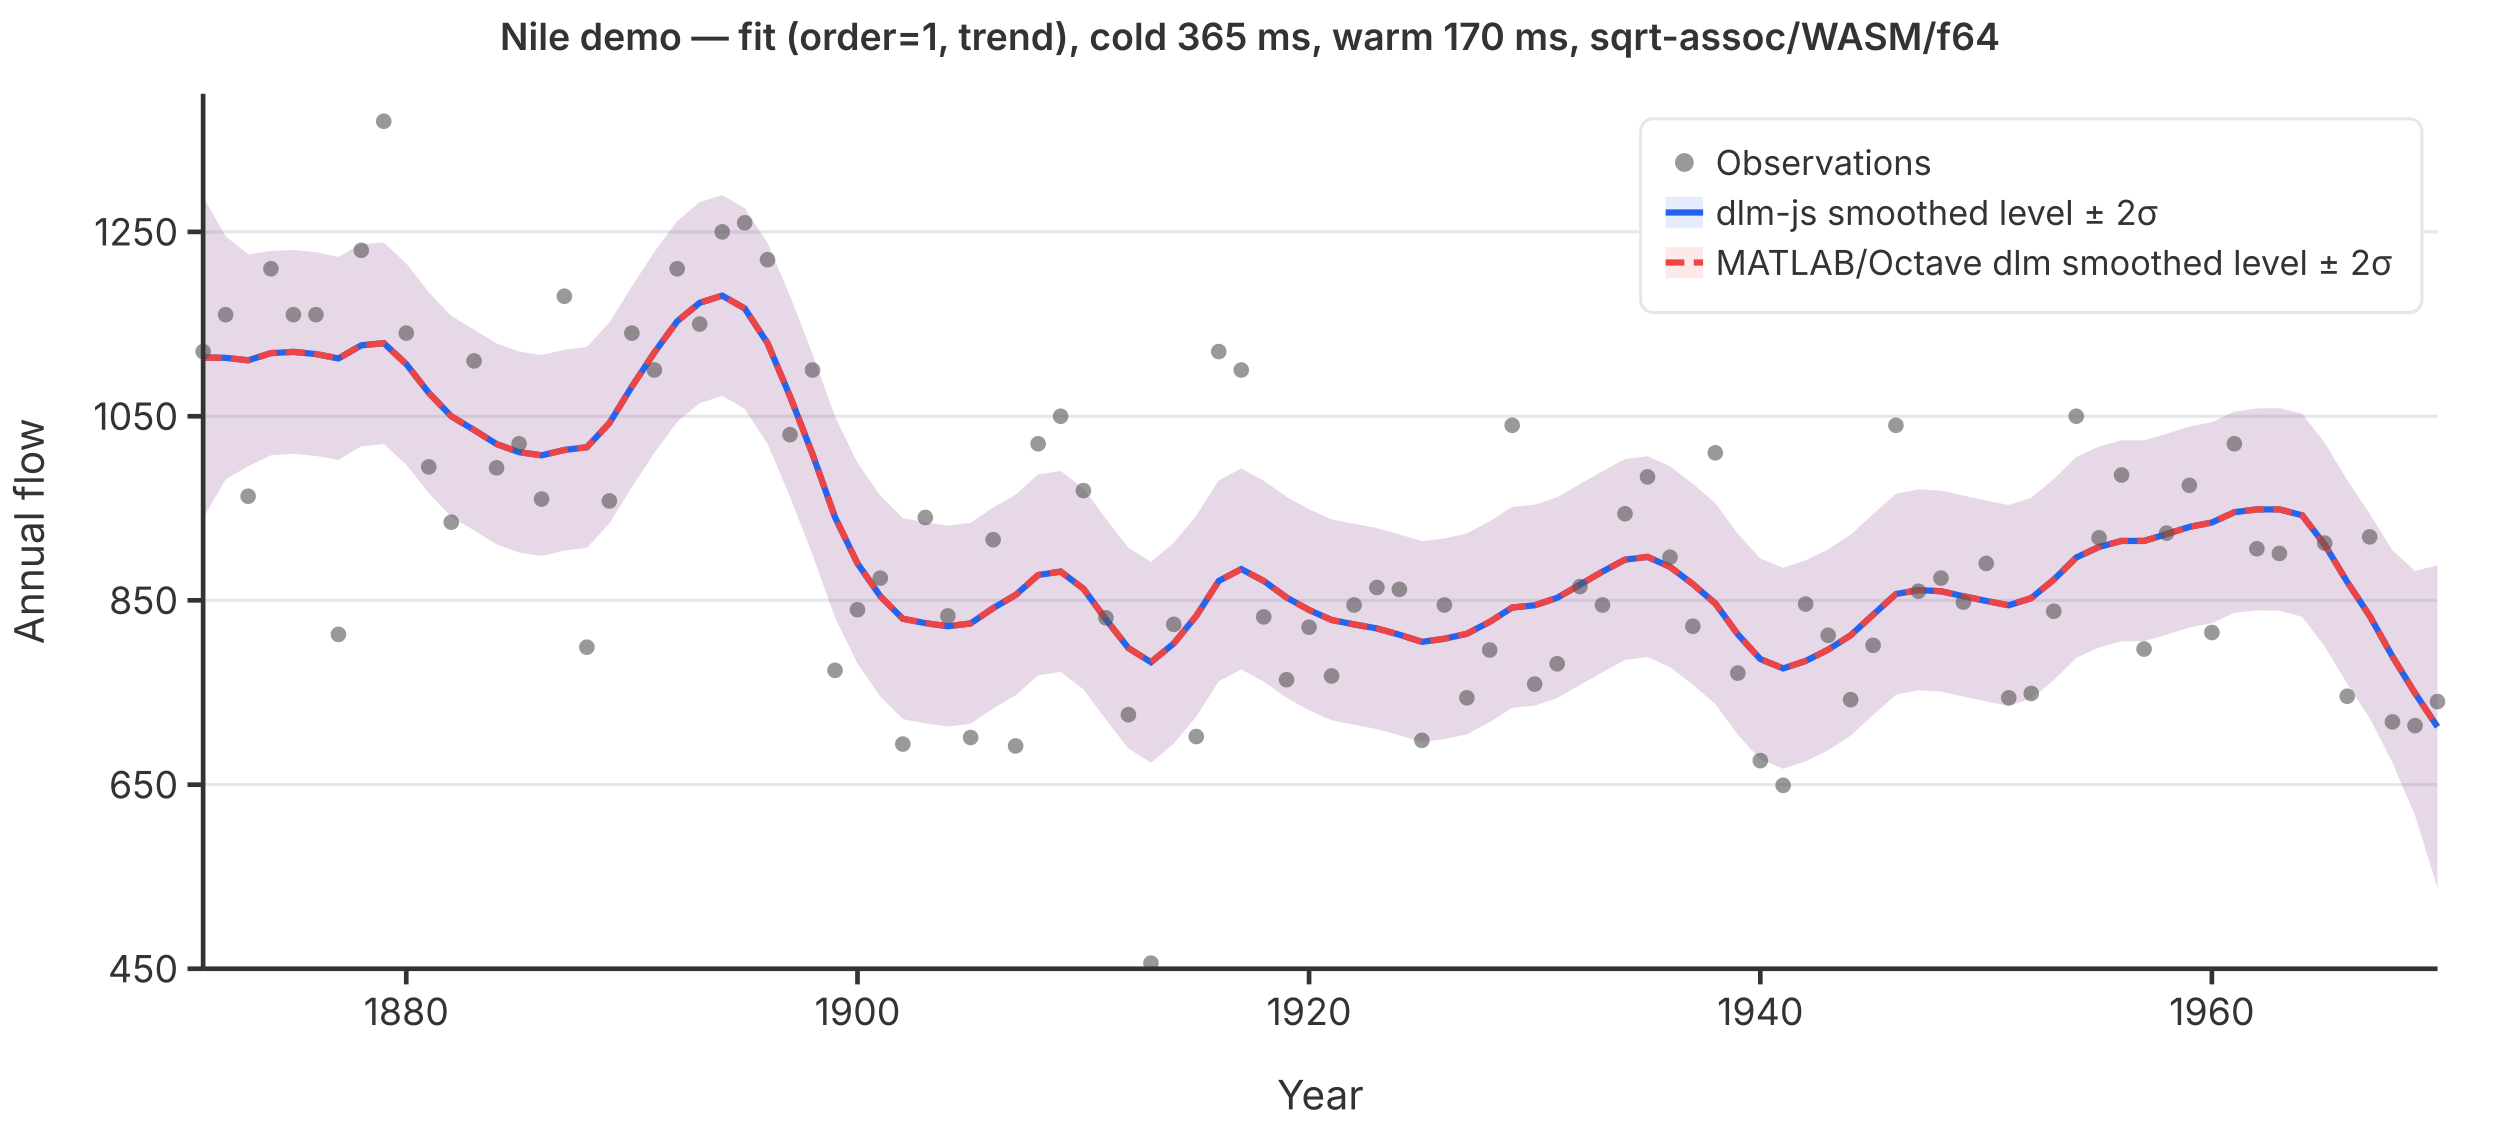
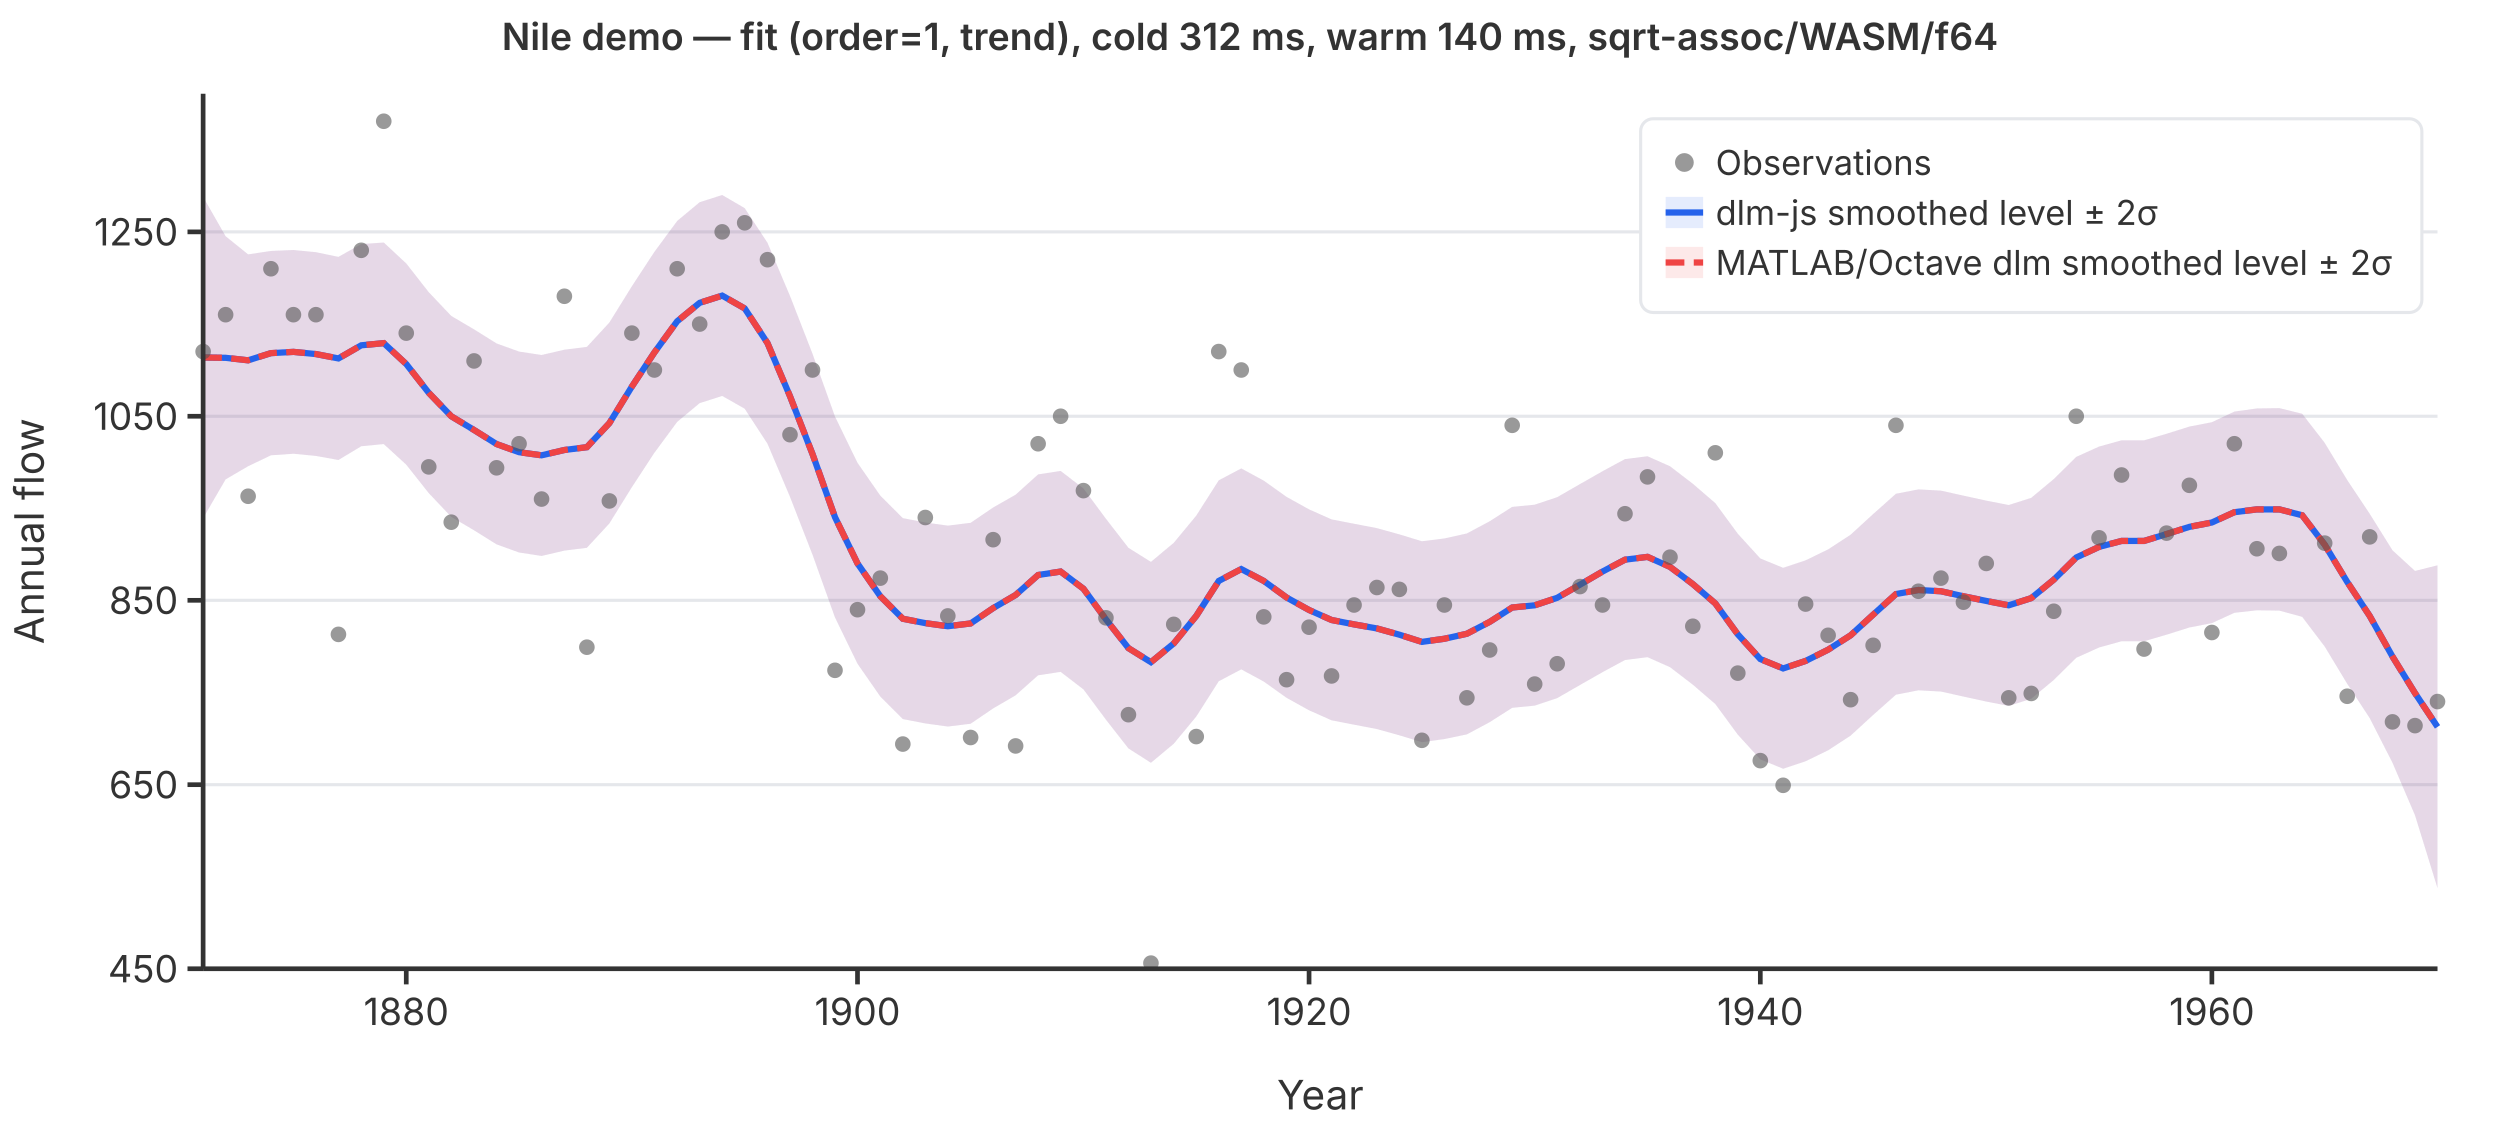
<svg xmlns="http://www.w3.org/2000/svg" viewBox="0 0 800 360" font-family="system-ui,-apple-system,sans-serif" font-size="12">
  <rect width="800" height="360" fill="white" />
  <line x1="65" y1="310.0" x2="780" y2="310.0" stroke="#e5e7eb" stroke-width="1" />
  <line x1="65" y1="251.1" x2="780" y2="251.1" stroke="#e5e7eb" stroke-width="1" />
  <line x1="65" y1="192.1" x2="780" y2="192.1" stroke="#e5e7eb" stroke-width="1" />
  <line x1="65" y1="133.2" x2="780" y2="133.2" stroke="#e5e7eb" stroke-width="1" />
  <line x1="65" y1="74.2" x2="780" y2="74.2" stroke="#e5e7eb" stroke-width="1" />
-   <path d="M65.0,63.0L72.2,75.6L79.4,81.4L86.7,80.3L93.9,80.0L101.1,80.7L108.3,82.2L115.6,78.1L122.8,77.6L130.0,84.3L137.2,93.5L144.4,101.1L151.7,105.5L158.9,109.9L166.1,112.5L173.3,113.6L180.6,111.9L187.8,111.0L195.0,103.2L202.2,91.6L209.4,80.6L216.7,70.7L223.9,64.7L231.1,62.4L238.3,66.6L245.6,77.7L252.8,94.7L260.0,113.2L267.2,133.3L274.4,148.1L281.7,158.6L288.9,165.8L296.1,167.2L303.3,168.2L310.6,167.3L317.8,162.4L325.0,158.3L332.2,151.8L339.4,150.7L346.7,156.3L353.9,166.0L361.1,175.3L368.3,179.8L375.6,173.7L382.8,165.0L390.0,153.7L397.2,149.9L404.4,153.8L411.7,159.0L418.9,163.0L426.1,166.2L433.3,167.6L440.6,169.0L447.8,171.0L455.0,173.2L462.2,172.3L469.4,170.7L476.7,166.8L483.9,162.2L491.1,161.5L498.3,159.1L505.6,154.9L512.8,150.8L520.0,146.9L527.2,146.0L534.4,149.2L541.7,154.8L548.9,161.0L556.1,170.8L563.3,178.7L570.6,181.7L577.8,179.3L585.0,175.8L592.2,171.1L599.4,164.5L606.7,158.0L613.9,156.6L621.1,157.0L628.3,158.6L635.6,160.2L642.8,161.6L650.0,159.3L657.2,153.3L664.4,146.2L671.7,142.9L678.9,140.9L686.1,140.9L693.3,138.8L700.6,136.5L707.8,135.1L715.0,131.7L722.2,130.7L729.4,130.6L736.7,132.4L743.9,141.7L751.1,153.6L758.3,164.4L765.6,176.1L772.8,182.7L780.0,180.9L780.0,284.2L772.8,260.9L765.6,244.1L758.3,229.8L751.1,218.8L743.9,206.9L736.7,197.4L729.4,195.4L722.2,195.3L715.0,196.1L707.8,199.4L700.6,200.8L693.3,203.1L686.1,205.2L678.9,205.2L671.7,207.2L664.4,210.5L657.2,217.6L650.0,223.6L642.8,225.9L635.6,224.5L628.3,222.9L621.1,221.3L613.9,220.9L606.7,222.3L599.4,228.8L592.2,235.4L585.0,240.1L577.8,243.6L570.6,246.0L563.3,243.0L556.1,235.1L548.9,225.3L541.7,219.1L534.4,213.5L527.2,210.3L520.0,211.2L512.8,215.1L505.6,219.2L498.3,223.4L491.1,225.8L483.9,226.5L476.7,231.1L469.4,235.0L462.2,236.5L455.0,237.5L447.8,235.3L440.6,233.3L433.3,231.9L426.1,230.5L418.9,227.3L411.7,223.3L404.4,218.1L397.2,214.2L390.0,218.0L382.8,229.3L375.6,238.0L368.3,244.1L361.1,239.5L353.9,230.3L346.7,220.6L339.4,215.0L332.2,216.1L325.0,222.5L317.8,226.7L310.6,231.6L303.3,232.5L296.1,231.5L288.9,230.1L281.7,222.9L274.4,212.4L267.2,197.6L260.0,177.5L252.8,159.0L245.6,142.0L238.3,130.8L231.1,126.7L223.9,129.0L216.7,135.0L209.4,144.9L202.2,155.9L195.0,167.5L187.8,175.3L180.6,176.2L173.3,177.9L166.1,176.8L158.9,174.2L151.7,169.7L144.4,165.4L137.2,157.8L130.0,148.7L122.8,142.1L115.6,142.8L108.3,147.2L101.1,145.9L93.9,145.2L86.7,145.7L79.4,149.2L72.2,153.4L65.0,165.8Z" fill="rgba(37,99,235,0.12)" stroke="none" />
+   <path d="M65.0,63.0L72.2,75.6L79.4,81.4L86.7,80.3L93.9,80.0L101.1,80.7L108.3,82.2L115.6,78.1L122.8,77.6L130.0,84.3L137.2,93.5L144.4,101.1L151.7,105.4L158.9,109.9L166.1,112.5L173.3,113.6L180.6,111.9L187.8,111.0L195.0,103.2L202.2,91.6L209.4,80.6L216.7,70.7L223.9,64.7L231.1,62.4L238.3,66.6L245.6,77.7L252.8,94.7L260.0,113.2L267.2,133.3L274.4,148.1L281.7,158.6L288.9,165.8L296.1,167.2L303.3,168.2L310.6,167.3L317.8,162.4L325.0,158.3L332.2,151.8L339.4,150.7L346.7,156.3L353.9,166.0L361.1,175.3L368.3,179.8L375.6,173.7L382.8,165.0L390.0,153.7L397.2,149.9L404.4,153.8L411.7,159.0L418.9,163.0L426.1,166.2L433.3,167.6L440.6,169.0L447.8,171.0L455.0,173.2L462.2,172.3L469.4,170.7L476.7,166.8L483.9,162.2L491.1,161.5L498.3,159.1L505.6,154.9L512.8,150.8L520.0,146.9L527.2,146.0L534.4,149.2L541.7,154.8L548.9,161.0L556.1,170.8L563.3,178.7L570.6,181.7L577.8,179.3L585.0,175.8L592.2,171.1L599.4,164.5L606.7,158.0L613.9,156.6L621.1,157.0L628.3,158.6L635.6,160.2L642.8,161.6L650.0,159.3L657.2,153.3L664.4,146.2L671.7,142.9L678.9,140.9L686.1,140.9L693.3,138.8L700.6,136.5L707.8,135.1L715.0,131.7L722.2,130.7L729.4,130.6L736.7,132.4L743.9,141.7L751.1,153.6L758.3,164.4L765.6,176.1L772.8,182.7L780.0,180.9L780.0,284.2L772.8,260.9L765.6,244.1L758.3,229.8L751.1,218.8L743.9,206.9L736.7,197.4L729.4,195.4L722.2,195.3L715.0,196.1L707.8,199.4L700.6,200.8L693.3,203.1L686.1,205.2L678.9,205.2L671.7,207.2L664.4,210.5L657.2,217.6L650.0,223.6L642.8,225.9L635.6,224.5L628.3,222.9L621.1,221.3L613.9,220.9L606.7,222.3L599.4,228.8L592.2,235.4L585.0,240.1L577.8,243.6L570.6,246.0L563.3,243.0L556.1,235.1L548.9,225.3L541.7,219.1L534.4,213.5L527.2,210.3L520.0,211.2L512.8,215.1L505.6,219.2L498.3,223.4L491.1,225.8L483.9,226.5L476.7,231.1L469.4,235.0L462.2,236.5L455.0,237.5L447.8,235.3L440.6,233.3L433.3,231.9L426.1,230.5L418.9,227.3L411.7,223.3L404.4,218.1L397.2,214.2L390.0,218.0L382.8,229.3L375.6,238.0L368.3,244.1L361.1,239.5L353.9,230.3L346.7,220.6L339.4,215.0L332.2,216.1L325.0,222.5L317.8,226.7L310.6,231.6L303.3,232.5L296.1,231.5L288.9,230.1L281.7,222.9L274.4,212.4L267.2,197.6L260.0,177.5L252.8,159.0L245.6,142.0L238.3,130.8L231.1,126.7L223.9,129.0L216.7,135.0L209.4,144.9L202.2,155.9L195.0,167.5L187.8,175.3L180.6,176.2L173.3,177.9L166.1,176.8L158.9,174.2L151.7,169.7L144.4,165.4L137.2,157.8L130.0,148.7L122.8,142.1L115.6,142.8L108.3,147.2L101.1,145.9L93.9,145.2L86.7,145.7L79.4,149.2L72.2,153.4L65.0,165.8Z" fill="rgba(37,99,235,0.12)" stroke="none" />
  <path d="M65.0,63.0L72.2,75.6L79.4,81.4L86.7,80.3L93.9,80.0L101.1,80.7L108.3,82.2L115.6,78.1L122.8,77.6L130.0,84.3L137.2,93.5L144.4,101.1L151.7,105.4L158.9,109.9L166.1,112.5L173.3,113.6L180.6,111.9L187.8,111.0L195.0,103.2L202.2,91.6L209.4,80.6L216.7,70.7L223.9,64.7L231.1,62.4L238.3,66.6L245.6,77.7L252.8,94.7L260.0,113.2L267.2,133.3L274.4,148.1L281.7,158.6L288.9,165.8L296.1,167.2L303.3,168.2L310.6,167.3L317.8,162.4L325.0,158.3L332.2,151.8L339.4,150.7L346.7,156.3L353.9,166.0L361.1,175.3L368.3,179.8L375.6,173.7L382.8,165.0L390.0,153.7L397.2,149.9L404.4,153.8L411.7,159.0L418.9,163.0L426.1,166.2L433.3,167.6L440.6,169.0L447.8,171.0L455.0,173.2L462.2,172.3L469.4,170.7L476.7,166.8L483.9,162.2L491.1,161.5L498.3,159.1L505.6,154.9L512.8,150.8L520.0,146.9L527.2,146.0L534.4,149.2L541.7,154.8L548.9,161.0L556.1,170.8L563.3,178.7L570.6,181.7L577.8,179.3L585.0,175.8L592.2,171.1L599.4,164.5L606.7,158.0L613.9,156.6L621.1,157.0L628.3,158.6L635.6,160.2L642.8,161.6L650.0,159.3L657.2,153.3L664.4,146.2L671.7,142.9L678.9,140.9L686.1,140.9L693.3,138.8L700.6,136.5L707.8,135.1L715.0,131.7L722.2,130.7L729.4,130.6L736.7,132.4L743.9,141.7L751.1,153.6L758.3,164.4L765.6,176.1L772.8,182.7L780.0,180.9L780.0,284.2L772.8,260.9L765.6,244.1L758.3,229.8L751.1,218.8L743.9,206.9L736.7,197.4L729.4,195.4L722.2,195.3L715.0,196.1L707.8,199.4L700.6,200.8L693.3,203.1L686.1,205.2L678.9,205.2L671.7,207.2L664.4,210.5L657.2,217.6L650.0,223.6L642.8,225.9L635.6,224.5L628.3,222.9L621.1,221.3L613.9,220.9L606.7,222.3L599.4,228.8L592.2,235.4L585.0,240.1L577.8,243.6L570.6,246.0L563.3,243.0L556.1,235.1L548.9,225.3L541.7,219.1L534.4,213.5L527.2,210.3L520.0,211.2L512.8,215.1L505.6,219.2L498.3,223.4L491.1,225.8L483.9,226.5L476.7,231.1L469.4,235.0L462.2,236.5L455.0,237.5L447.8,235.3L440.6,233.3L433.3,231.9L426.1,230.5L418.9,227.3L411.7,223.3L404.4,218.1L397.2,214.2L390.0,218.0L382.8,229.3L375.6,238.0L368.3,244.1L361.1,239.5L353.9,230.3L346.7,220.6L339.4,215.0L332.2,216.1L325.0,222.5L317.8,226.7L310.6,231.6L303.3,232.5L296.1,231.5L288.9,230.1L281.7,222.9L274.4,212.4L267.2,197.6L260.0,177.5L252.8,159.0L245.6,142.0L238.3,130.8L231.1,126.7L223.9,129.0L216.7,135.0L209.4,144.9L202.2,155.9L195.0,167.5L187.8,175.3L180.6,176.2L173.3,177.9L166.1,176.8L158.9,174.2L151.7,169.7L144.4,165.4L137.2,157.8L130.0,148.7L122.8,142.1L115.6,142.8L108.3,147.2L101.1,145.9L93.9,145.2L86.7,145.7L79.4,149.2L72.2,153.4L65.0,165.8Z" fill="rgba(239,68,68,0.12)" stroke="none" />
  <polyline points="65.0,114.4 72.2,114.5 79.4,115.3 86.7,113.0 93.9,112.6 101.1,113.3 108.3,114.7 115.6,110.5 122.8,109.8 130.0,116.5 137.2,125.7 144.4,133.2 151.7,137.6 158.9,142.1 166.1,144.7 173.3,145.7 180.6,144.0 187.8,143.1 195.0,135.4 202.2,123.7 209.4,112.8 216.7,102.8 223.9,96.9 231.1,94.6 238.3,98.7 245.6,109.8 252.8,126.8 260.0,145.3 267.2,165.5 274.4,180.3 281.7,190.8 288.9,198.0 296.1,199.4 303.3,200.4 310.6,199.5 317.8,194.6 325.0,190.4 332.2,184.0 339.4,182.9 346.7,188.4 353.9,198.2 361.1,207.4 368.3,211.9 375.6,205.9 382.8,197.1 390.0,185.9 397.2,182.1 404.4,185.9 411.7,191.2 418.9,195.2 426.1,198.4 433.3,199.8 440.6,201.1 447.8,203.1 455.0,205.4 462.2,204.4 469.4,202.8 476.7,199.0 483.9,194.4 491.1,193.7 498.3,191.3 505.6,187.1 512.8,182.9 520.0,179.1 527.2,178.2 534.4,181.4 541.7,186.9 548.9,193.1 556.1,203.0 563.3,210.9 570.6,213.9 577.8,211.5 585.0,207.9 592.2,203.3 599.4,196.7 606.7,190.1 613.9,188.8 621.1,189.2 628.3,190.8 635.6,192.3 642.8,193.7 650.0,191.4 657.2,185.5 664.4,178.4 671.7,175.0 678.9,173.1 686.1,173.1 693.3,170.9 700.6,168.6 707.8,167.2 715.0,163.9 722.2,163.0 729.4,163.0 736.7,164.9 743.9,174.3 751.1,186.2 758.3,197.1 765.6,210.1 772.8,221.8 780.0,232.6" fill="none" stroke="#2563eb" stroke-width="2" />
  <polyline points="65.0,114.4 72.2,114.5 79.4,115.3 86.7,113.0 93.9,112.6 101.1,113.3 108.3,114.7 115.6,110.5 122.8,109.8 130.0,116.5 137.2,125.7 144.4,133.2 151.7,137.6 158.9,142.1 166.1,144.7 173.3,145.7 180.6,144.0 187.8,143.1 195.0,135.4 202.2,123.7 209.4,112.8 216.7,102.8 223.9,96.9 231.1,94.6 238.3,98.7 245.6,109.8 252.8,126.8 260.0,145.3 267.2,165.5 274.4,180.3 281.7,190.8 288.9,198.0 296.1,199.4 303.3,200.4 310.6,199.5 317.8,194.6 325.0,190.4 332.2,184.0 339.4,182.9 346.7,188.4 353.9,198.2 361.1,207.4 368.3,211.9 375.6,205.9 382.8,197.1 390.0,185.9 397.2,182.1 404.4,185.9 411.7,191.2 418.9,195.2 426.1,198.4 433.3,199.8 440.6,201.1 447.8,203.1 455.0,205.4 462.2,204.4 469.4,202.8 476.7,199.0 483.9,194.4 491.1,193.7 498.3,191.3 505.6,187.1 512.8,182.9 520.0,179.1 527.2,178.2 534.4,181.4 541.7,186.9 548.9,193.1 556.1,203.0 563.3,210.9 570.6,213.9 577.8,211.5 585.0,207.9 592.2,203.3 599.4,196.7 606.7,190.1 613.9,188.8 621.1,189.2 628.3,190.8 635.6,192.3 642.8,193.7 650.0,191.4 657.2,185.5 664.4,178.4 671.7,175.0 678.9,173.1 686.1,173.1 693.3,170.9 700.6,168.6 707.8,167.2 715.0,163.9 722.2,163.0 729.4,163.0 736.7,164.9 743.9,174.3 751.1,186.2 758.3,197.1 765.6,210.1 772.8,221.8 780.0,232.6" fill="none" stroke="#ef4444" stroke-width="2" stroke-dasharray="6,3" />
  <circle cx="65.0" cy="112.5" r="2.5" fill="#555" opacity="0.6" />
  <circle cx="72.2" cy="100.7" r="2.5" fill="#555" opacity="0.6" />
  <circle cx="79.4" cy="158.8" r="2.5" fill="#555" opacity="0.6" />
  <circle cx="86.7" cy="86.0" r="2.5" fill="#555" opacity="0.6" />
  <circle cx="93.9" cy="100.7" r="2.5" fill="#555" opacity="0.6" />
  <circle cx="101.1" cy="100.7" r="2.5" fill="#555" opacity="0.6" />
  <circle cx="108.3" cy="203.0" r="2.5" fill="#555" opacity="0.6" />
  <circle cx="115.6" cy="80.1" r="2.5" fill="#555" opacity="0.6" />
  <circle cx="122.8" cy="38.8" r="2.5" fill="#555" opacity="0.6" />
  <circle cx="130.0" cy="106.6" r="2.5" fill="#555" opacity="0.6" />
  <circle cx="137.2" cy="149.4" r="2.5" fill="#555" opacity="0.6" />
  <circle cx="144.4" cy="167.1" r="2.5" fill="#555" opacity="0.6" />
  <circle cx="151.7" cy="115.5" r="2.5" fill="#555" opacity="0.6" />
  <circle cx="158.9" cy="149.7" r="2.5" fill="#555" opacity="0.6" />
  <circle cx="166.1" cy="142.0" r="2.5" fill="#555" opacity="0.6" />
  <circle cx="173.3" cy="159.7" r="2.5" fill="#555" opacity="0.6" />
  <circle cx="180.6" cy="94.8" r="2.5" fill="#555" opacity="0.6" />
  <circle cx="187.8" cy="207.1" r="2.5" fill="#555" opacity="0.6" />
  <circle cx="195.0" cy="160.3" r="2.5" fill="#555" opacity="0.6" />
  <circle cx="202.2" cy="106.6" r="2.5" fill="#555" opacity="0.6" />
  <circle cx="209.4" cy="118.4" r="2.5" fill="#555" opacity="0.6" />
  <circle cx="216.7" cy="86.0" r="2.5" fill="#555" opacity="0.6" />
  <circle cx="223.9" cy="103.7" r="2.5" fill="#555" opacity="0.6" />
  <circle cx="231.1" cy="74.2" r="2.5" fill="#555" opacity="0.6" />
  <circle cx="238.3" cy="71.3" r="2.5" fill="#555" opacity="0.6" />
  <circle cx="245.6" cy="83.1" r="2.5" fill="#555" opacity="0.6" />
  <circle cx="252.8" cy="139.1" r="2.5" fill="#555" opacity="0.6" />
  <circle cx="260.0" cy="118.4" r="2.5" fill="#555" opacity="0.6" />
  <circle cx="267.2" cy="214.5" r="2.5" fill="#555" opacity="0.6" />
  <circle cx="274.4" cy="195.1" r="2.5" fill="#555" opacity="0.6" />
  <circle cx="281.7" cy="185.0" r="2.5" fill="#555" opacity="0.6" />
  <circle cx="288.9" cy="238.1" r="2.5" fill="#555" opacity="0.6" />
  <circle cx="296.1" cy="165.6" r="2.5" fill="#555" opacity="0.6" />
  <circle cx="303.3" cy="197.1" r="2.5" fill="#555" opacity="0.6" />
  <circle cx="310.6" cy="236.0" r="2.5" fill="#555" opacity="0.6" />
  <circle cx="317.8" cy="172.7" r="2.5" fill="#555" opacity="0.6" />
  <circle cx="325.0" cy="238.7" r="2.5" fill="#555" opacity="0.6" />
  <circle cx="332.2" cy="142.0" r="2.5" fill="#555" opacity="0.6" />
  <circle cx="339.4" cy="133.2" r="2.5" fill="#555" opacity="0.6" />
  <circle cx="346.7" cy="157.0" r="2.5" fill="#555" opacity="0.6" />
  <circle cx="353.9" cy="197.7" r="2.5" fill="#555" opacity="0.6" />
  <circle cx="361.1" cy="228.7" r="2.5" fill="#555" opacity="0.6" />
  <circle cx="368.3" cy="308.2" r="2.5" fill="#555" opacity="0.6" />
  <circle cx="375.6" cy="199.8" r="2.5" fill="#555" opacity="0.6" />
  <circle cx="382.8" cy="235.7" r="2.5" fill="#555" opacity="0.6" />
  <circle cx="390.0" cy="112.5" r="2.5" fill="#555" opacity="0.6" />
  <circle cx="397.2" cy="118.4" r="2.5" fill="#555" opacity="0.6" />
  <circle cx="404.4" cy="197.4" r="2.5" fill="#555" opacity="0.6" />
  <circle cx="411.7" cy="217.5" r="2.5" fill="#555" opacity="0.6" />
  <circle cx="418.9" cy="200.7" r="2.5" fill="#555" opacity="0.6" />
  <circle cx="426.1" cy="216.3" r="2.5" fill="#555" opacity="0.6" />
  <circle cx="433.3" cy="193.6" r="2.5" fill="#555" opacity="0.6" />
  <circle cx="440.6" cy="188.0" r="2.5" fill="#555" opacity="0.6" />
  <circle cx="447.8" cy="188.6" r="2.5" fill="#555" opacity="0.6" />
  <circle cx="455.0" cy="236.9" r="2.5" fill="#555" opacity="0.6" />
  <circle cx="462.2" cy="193.6" r="2.5" fill="#555" opacity="0.6" />
  <circle cx="469.4" cy="223.3" r="2.5" fill="#555" opacity="0.6" />
  <circle cx="476.7" cy="208.0" r="2.5" fill="#555" opacity="0.6" />
  <circle cx="483.9" cy="136.1" r="2.5" fill="#555" opacity="0.6" />
  <circle cx="491.1" cy="218.9" r="2.5" fill="#555" opacity="0.6" />
  <circle cx="498.3" cy="212.4" r="2.5" fill="#555" opacity="0.6" />
  <circle cx="505.6" cy="187.7" r="2.5" fill="#555" opacity="0.6" />
  <circle cx="512.8" cy="193.6" r="2.5" fill="#555" opacity="0.6" />
  <circle cx="520.0" cy="164.4" r="2.5" fill="#555" opacity="0.6" />
  <circle cx="527.2" cy="152.6" r="2.5" fill="#555" opacity="0.6" />
  <circle cx="534.4" cy="178.3" r="2.5" fill="#555" opacity="0.6" />
  <circle cx="541.7" cy="200.4" r="2.5" fill="#555" opacity="0.6" />
  <circle cx="548.9" cy="144.9" r="2.5" fill="#555" opacity="0.6" />
  <circle cx="556.1" cy="215.4" r="2.5" fill="#555" opacity="0.6" />
  <circle cx="563.3" cy="243.4" r="2.5" fill="#555" opacity="0.6" />
  <circle cx="570.6" cy="251.3" r="2.5" fill="#555" opacity="0.6" />
  <circle cx="577.8" cy="193.3" r="2.5" fill="#555" opacity="0.6" />
  <circle cx="585.0" cy="203.3" r="2.5" fill="#555" opacity="0.6" />
  <circle cx="592.2" cy="223.9" r="2.5" fill="#555" opacity="0.6" />
  <circle cx="599.4" cy="206.5" r="2.5" fill="#555" opacity="0.6" />
  <circle cx="606.7" cy="136.1" r="2.5" fill="#555" opacity="0.6" />
  <circle cx="613.9" cy="189.2" r="2.5" fill="#555" opacity="0.6" />
  <circle cx="621.1" cy="185.0" r="2.5" fill="#555" opacity="0.6" />
  <circle cx="628.3" cy="192.7" r="2.5" fill="#555" opacity="0.6" />
  <circle cx="635.6" cy="180.3" r="2.5" fill="#555" opacity="0.6" />
  <circle cx="642.8" cy="223.3" r="2.5" fill="#555" opacity="0.6" />
  <circle cx="650.0" cy="221.9" r="2.5" fill="#555" opacity="0.6" />
  <circle cx="657.2" cy="195.6" r="2.5" fill="#555" opacity="0.6" />
  <circle cx="664.4" cy="133.2" r="2.5" fill="#555" opacity="0.6" />
  <circle cx="671.7" cy="172.1" r="2.5" fill="#555" opacity="0.6" />
  <circle cx="678.9" cy="152.0" r="2.5" fill="#555" opacity="0.6" />
  <circle cx="686.1" cy="207.7" r="2.5" fill="#555" opacity="0.6" />
  <circle cx="693.3" cy="170.6" r="2.5" fill="#555" opacity="0.6" />
  <circle cx="700.6" cy="155.3" r="2.5" fill="#555" opacity="0.6" />
  <circle cx="707.8" cy="202.4" r="2.5" fill="#555" opacity="0.6" />
  <circle cx="715.0" cy="142.0" r="2.5" fill="#555" opacity="0.6" />
  <circle cx="722.2" cy="175.6" r="2.5" fill="#555" opacity="0.6" />
  <circle cx="729.4" cy="177.1" r="2.5" fill="#555" opacity="0.6" />
  <circle cx="736.7" cy="97.8" r="2.5" fill="#555" opacity="0.6" />
  <circle cx="743.9" cy="173.8" r="2.5" fill="#555" opacity="0.6" />
  <circle cx="751.1" cy="222.8" r="2.5" fill="#555" opacity="0.6" />
  <circle cx="758.3" cy="171.8" r="2.5" fill="#555" opacity="0.6" />
  <circle cx="765.6" cy="231.0" r="2.5" fill="#555" opacity="0.6" />
  <circle cx="772.8" cy="232.2" r="2.5" fill="#555" opacity="0.6" />
  <circle cx="780.0" cy="224.5" r="2.5" fill="#555" opacity="0.6" />
  <line x1="65" y1="30" x2="65" y2="310" stroke="#333" stroke-width="1.5" />
  <line x1="65" y1="310" x2="780" y2="310" stroke="#333" stroke-width="1.5" />
  <line x1="60" y1="310.0" x2="65" y2="310.0" stroke="#333" stroke-width="1.5" />
  <text x="57" y="310.0" text-anchor="end" dominant-baseline="middle" fill="#333">450</text>
  <line x1="60" y1="251.1" x2="65" y2="251.1" stroke="#333" stroke-width="1.5" />
  <text x="57" y="251.1" text-anchor="end" dominant-baseline="middle" fill="#333">650</text>
  <line x1="60" y1="192.1" x2="65" y2="192.1" stroke="#333" stroke-width="1.5" />
  <text x="57" y="192.1" text-anchor="end" dominant-baseline="middle" fill="#333">850</text>
  <line x1="60" y1="133.2" x2="65" y2="133.2" stroke="#333" stroke-width="1.5" />
  <text x="57" y="133.2" text-anchor="end" dominant-baseline="middle" fill="#333">1050</text>
  <line x1="60" y1="74.2" x2="65" y2="74.2" stroke="#333" stroke-width="1.5" />
  <text x="57" y="74.2" text-anchor="end" dominant-baseline="middle" fill="#333">1250</text>
  <line x1="130.0" y1="310" x2="130.0" y2="315" stroke="#333" stroke-width="1.5" />
  <text x="130.0" y="328" text-anchor="middle" fill="#333">1880</text>
  <line x1="274.4" y1="310" x2="274.4" y2="315" stroke="#333" stroke-width="1.5" />
  <text x="274.4" y="328" text-anchor="middle" fill="#333">1900</text>
  <line x1="418.9" y1="310" x2="418.9" y2="315" stroke="#333" stroke-width="1.5" />
  <text x="418.9" y="328" text-anchor="middle" fill="#333">1920</text>
  <line x1="563.3" y1="310" x2="563.3" y2="315" stroke="#333" stroke-width="1.5" />
  <text x="563.3" y="328" text-anchor="middle" fill="#333">1940</text>
  <line x1="707.8" y1="310" x2="707.8" y2="315" stroke="#333" stroke-width="1.5" />
  <text x="707.8" y="328" text-anchor="middle" fill="#333">1960</text>
  <text x="422.5" y="355" text-anchor="middle" fill="#333" font-size="13">Year</text>
  <text x="14" y="170" text-anchor="middle" fill="#333" font-size="13" transform="rotate(-90,14,170)">Annual flow</text>
-   <text x="400" y="16" text-anchor="middle" fill="#333" font-size="12" font-weight="600">Nile demo — fit (order=1, trend), cold 365 ms, warm 170 ms, sqrt-assoc/WASM/f64</text>
+   <text x="400" y="16" text-anchor="middle" fill="#333" font-size="12" font-weight="600">Nile demo — fit (order=1, trend), cold 312 ms, warm 140 ms, sqrt-assoc/WASM/f64</text>
  <rect x="525" y="38" width="250" height="62" rx="4" fill="white" stroke="#e5e7eb" stroke-width="1" />
  <circle cx="539" cy="52" r="3" fill="#555" opacity="0.6" />
  <text x="549" y="52" dominant-baseline="middle" fill="#333" font-size="11">Observations</text>
  <line x1="533" y1="68" x2="545" y2="68" stroke="#2563eb" stroke-width="2" />
  <rect x="533" y="63" width="12" height="10" fill="rgba(37,99,235,0.12)" stroke="none" />
  <text x="549" y="68" dominant-baseline="middle" fill="#333" font-size="11">dlm-js smoothed level ± 2σ</text>
  <line x1="533" y1="84" x2="545" y2="84" stroke="#ef4444" stroke-width="2" stroke-dasharray="6,3" />
  <rect x="533" y="79" width="12" height="10" fill="rgba(239,68,68,0.12)" stroke="none" />
  <text x="549" y="84" dominant-baseline="middle" fill="#333" font-size="11">MATLAB/Octave dlm smoothed level ± 2σ</text>
</svg>
